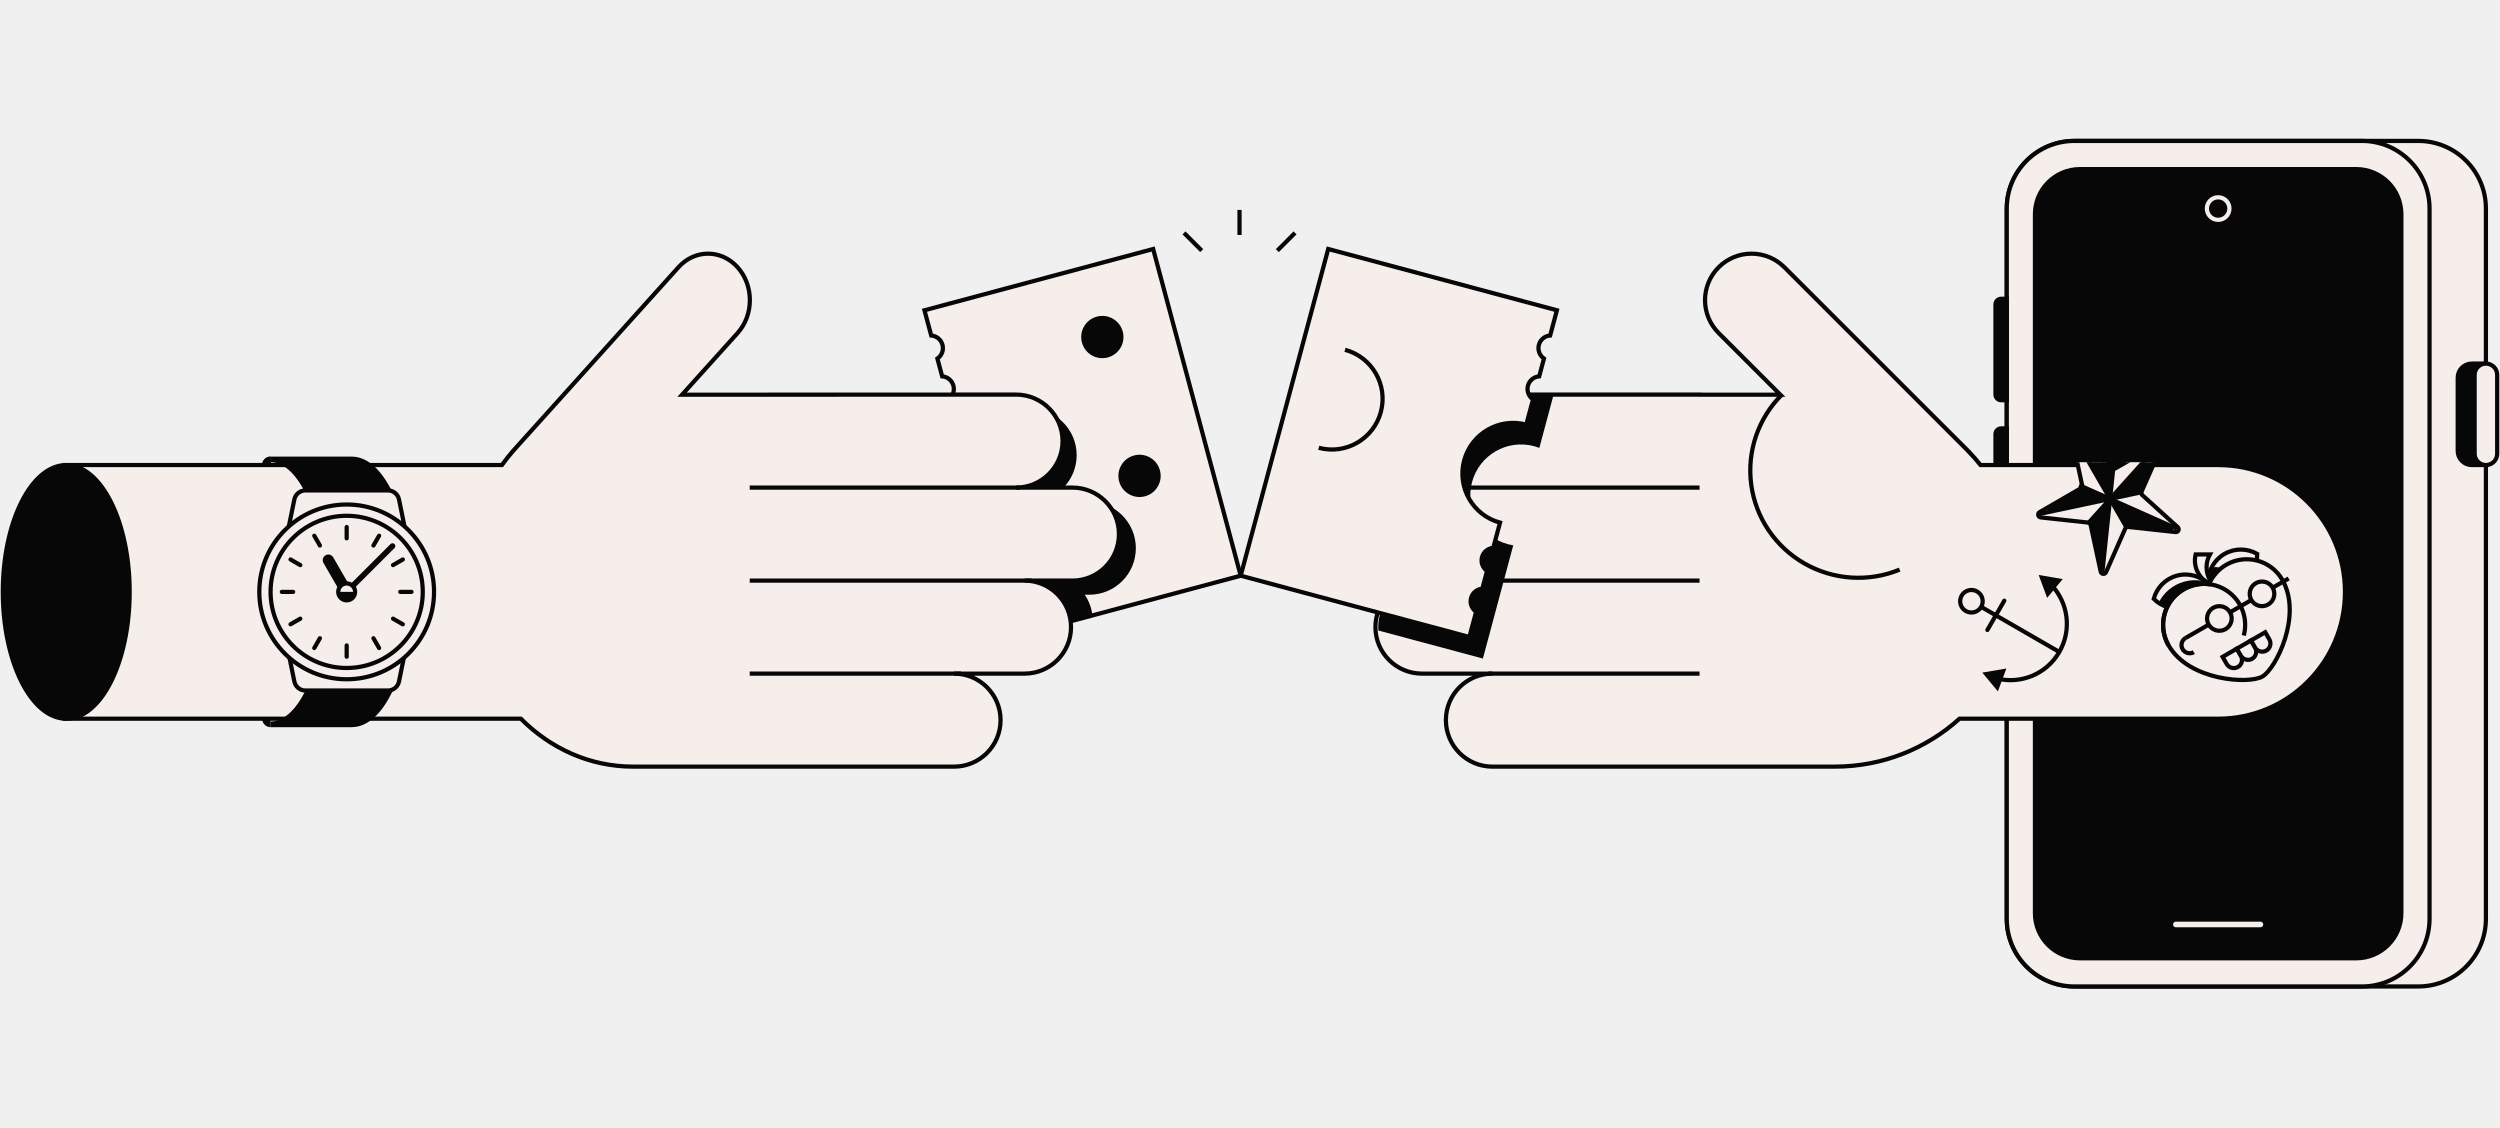
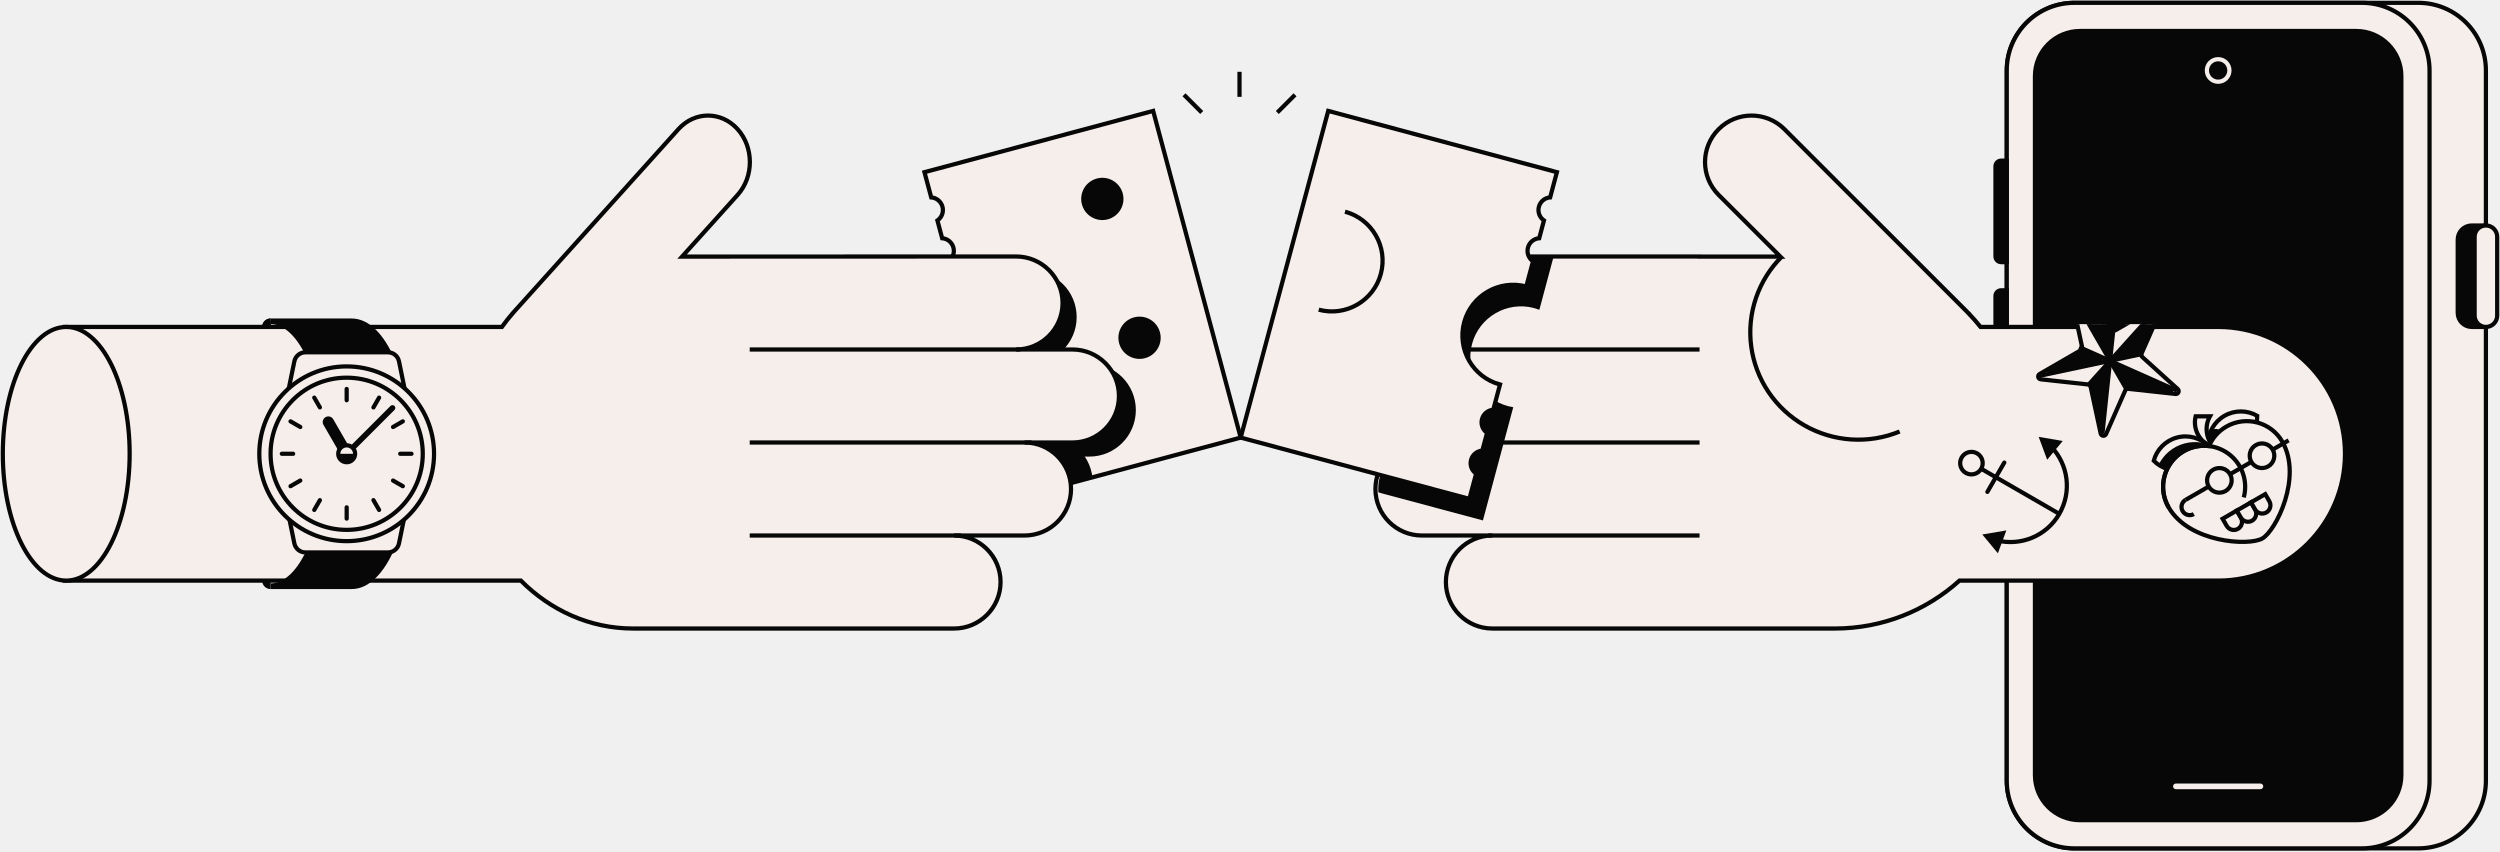
- <svg xmlns="http://www.w3.org/2000/svg" width="887" height="400" viewBox="0 0 887 400" fill="none">
-   <rect x="712" y="50" width="170" height="300" rx="24" fill="#F5EEEB" stroke="#080708" stroke-width="1.5" />
-   <rect x="712" y="50" width="150" height="300" rx="24" fill="#F5EEEB" stroke="#080708" stroke-width="1.5" />
-   <rect x="722" y="60" width="130" height="280" rx="16" fill="#080708" stroke="#080708" stroke-width="1.5" />
-   <rect x="771" y="327" width="32" height="2" rx="1" fill="#F5EEEB" />
-   <circle cx="787" cy="74" r="4" fill="#080708" stroke="#F5EEEB" stroke-width="1.5" />
-   <path d="M877 165C874.239 165 872 162.761 872 160L872 134C872 131.239 874.239 129 877 129L882 129L882 165L877 165Z" fill="#080708" stroke="#080708" stroke-width="1.5" />
-   <rect x="878" y="165" width="36" height="8" rx="4" transform="rotate(-90 878 165)" fill="#F5EEEB" stroke="#080708" stroke-width="1.5" />
-   <path d="M710 142C708.895 142 708 141.105 708 140L708 108C708 106.895 708.895 106 710 106L712 106L712 142L710 142Z" fill="#080708" stroke="#080708" stroke-width="1.5" />
-   <path d="M710 188C708.895 188 708 187.105 708 186L708 154C708 152.895 708.895 152 710 152L712 152L712 188L710 188Z" fill="#080708" stroke="#080708" stroke-width="1.5" />
-   <path d="M609.775 94.831C603.332 101.273 603.332 111.716 609.775 118.158L631.669 140.044H603V140L507.5 140C498.387 140 491 147.387 491 156.5C491 165.61 498.384 172.996 507.493 173H487.5C478.387 173 471 180.387 471 189.5C471 198.613 478.387 206 487.5 206H504.5C495.387 206 488 213.387 488 222.5C488 231.613 495.387 239 504.5 239H529.5C520.387 239 513 246.387 513 255.5C513 264.613 520.387 272 529.5 272L651 272C668.011 272 683.52 265.566 695.222 255L787 255C811.853 255 832 234.853 832 210C832 185.147 811.853 165 787 165L702.695 165C701.325 163.277 699.871 161.624 698.338 160.047L698.343 160.042L697.81 159.51C697.716 159.415 697.622 159.321 697.527 159.227L633.11 94.831C626.666 88.39 616.219 88.39 609.775 94.831Z" fill="#F5EEEB" stroke="#080708" stroke-width="1.5" />
-   <path d="M503 206H603" stroke="#080708" stroke-width="1.5" />
-   <path d="M528 239L603 239" stroke="#080708" stroke-width="1.5" />
-   <path d="M520 173L603 173" stroke="#080708" stroke-width="1.5" />
+ <svg xmlns="http://www.w3.org/2000/svg" width="887" height="302" viewBox="0 0 887 302" fill="none">
  <g clip-path="url(#clip0_491_14344)">
-     <path d="M735.176 155.577C734.971 154.625 736.098 153.974 736.821 154.627L749.426 166.025C749.749 166.318 750.221 166.369 750.596 166.152L765.217 157.711C766.055 157.227 767.027 158.106 766.635 158.994L759.805 174.48C759.63 174.877 759.73 175.343 760.053 175.635L772.658 187.034C773.38 187.687 772.853 188.881 771.889 188.776L755.063 186.949C754.632 186.902 754.221 187.139 754.046 187.536L747.216 203.021C746.824 203.909 745.526 203.768 745.322 202.816L741.753 186.201C741.662 185.775 741.308 185.455 740.877 185.408L724.05 183.58C723.086 183.476 722.811 182.194 723.649 181.711L738.269 173.269C738.644 173.053 738.836 172.618 738.744 172.192L735.176 155.577Z" fill="#F5EEEB" stroke="#080708" stroke-width="1.5" />
-     <path d="M748.65 177.017L735.65 154.5" stroke="#080708" stroke-width="1.5" stroke-linejoin="round" />
-     <path d="M748.651 177.017L766.048 157.695" stroke="#080708" stroke-width="1.5" stroke-linejoin="round" />
-     <path d="M748.651 177.016L772.403 187.592" stroke="#080708" stroke-width="1.5" stroke-linejoin="round" />
-     <path d="M748.651 177.017L745.933 202.874" stroke="#080708" stroke-width="1.5" stroke-linejoin="round" />
-     <path d="M748.651 177.017L723.219 182.422" stroke="#080708" stroke-width="1.5" stroke-linejoin="round" />
-     <path d="M748.65 177.017L749.905 165.083" stroke="#080708" stroke-width="1.5" stroke-linejoin="round" />
-     <path d="M748.65 177.017L760.388 174.522" stroke="#080708" stroke-width="1.5" stroke-linejoin="round" />
-     <path d="M748.65 177.017L754.65 187.409" stroke="#080708" stroke-width="1.5" stroke-linejoin="round" />
-     <path d="M748.651 177.017L740.621 185.934" stroke="#080708" stroke-width="1.5" stroke-linejoin="round" />
-     <path d="M748.651 177.017L737.688 172.136" stroke="#080708" stroke-width="1.5" stroke-linejoin="round" />
-     <path d="M749.597 166.655L748.833 176.334L747.9 175.718L737.4 157.531L736.833 155.549L749.597 166.655Z" fill="#080708" />
-     <path d="M762.904 160.704L749.267 176.084L751.316 176.633L759.927 174.548L765.203 161.687L765.935 158.954L762.904 160.704Z" fill="#080708" />
-     <path d="M749.15 177.883L754.4 186.976L770.842 188.453L771.208 187.087L750.266 177.816L749.15 177.883Z" fill="#080708" />
-     <path d="M741.307 185.298L745.093 199.855L746.026 200.471L748.169 180.182L747.852 178.633L746.986 179.133L741.307 185.298Z" fill="#080708" />
-     <path d="M738.772 172.905L726.031 180.838L726.964 181.454L745.553 177.651L746.852 176.901L738.772 172.905Z" fill="#080708" />
+     <rect x="712" y="1" width="170" height="300" rx="24" fill="#F5EEEB" stroke="#080708" stroke-width="1.5" />
+     <rect x="712" y="1" width="150" height="300" rx="24" fill="#F5EEEB" stroke="#080708" stroke-width="1.5" />
+     <rect x="722" y="11" width="130" height="280" rx="16" fill="#080708" stroke="#080708" stroke-width="1.5" />
+     <rect x="771" y="278" width="32" height="2" rx="1" fill="#F5EEEB" />
+     <circle cx="787" cy="25" r="4" fill="#080708" stroke="#F5EEEB" stroke-width="1.5" />
+     <path d="M877 116C874.239 116 872 113.761 872 111L872 85C872 82.239 874.239 80 877 80L882 80L882 116L877 116Z" fill="#080708" stroke="#080708" stroke-width="1.5" />
+     <rect x="878" y="116" width="36" height="8" rx="4" transform="rotate(-90 878 116)" fill="#F5EEEB" stroke="#080708" stroke-width="1.5" />
+     <path d="M710 93C708.895 93 708 92.105 708 91L708 59C708 57.895 708.895 57 710 57L712 57L712 93L710 93Z" fill="#080708" stroke="#080708" stroke-width="1.5" />
+     <path d="M710 139C708.895 139 708 138.105 708 137L708 105C708 103.895 708.895 103 710 103L712 103L712 139L710 139Z" fill="#080708" stroke="#080708" stroke-width="1.5" />
+     <path d="M609.775 45.831C603.332 52.273 603.332 62.716 609.775 69.158L631.669 91.044H603V91L507.5 91C498.387 91 491 98.387 491 107.5C491 116.61 498.384 123.996 507.493 124H487.5C478.387 124 471 131.387 471 140.5C471 149.613 478.387 157 487.5 157H504.5C495.387 157 488 164.387 488 173.5C488 182.613 495.387 190 504.5 190H529.5C520.387 190 513 197.387 513 206.5C513 215.613 520.387 223 529.5 223L651 223C668.011 223 683.52 216.566 695.222 206L787 206C811.853 206 832 185.853 832 161C832 136.147 811.853 116 787 116L702.695 116C701.325 114.277 699.871 112.624 698.338 111.047L698.343 111.042L697.81 110.51C697.716 110.415 697.622 110.321 697.527 110.227L633.11 45.831C626.666 39.39 616.219 39.39 609.775 45.831Z" fill="#F5EEEB" stroke="#080708" stroke-width="1.5" />
+     <path d="M503 157H603" stroke="#080708" stroke-width="1.5" />
+     <path d="M528 190L603 190" stroke="#080708" stroke-width="1.5" />
+     <path d="M520 124L603 124" stroke="#080708" stroke-width="1.5" />
+     <g clip-path="url(#clip1_491_14344)">
+       <path d="M735.176 106.577C734.971 105.625 736.098 104.974 736.821 105.627L749.426 117.025C749.749 117.318 750.221 117.369 750.596 117.152L765.217 108.711C766.055 108.227 767.027 109.106 766.635 109.994L759.805 125.48C759.63 125.877 759.73 126.343 760.053 126.635L772.658 138.034C773.38 138.687 772.853 139.881 771.889 139.776L755.063 137.949C754.632 137.902 754.221 138.139 754.046 138.536L747.216 154.021C746.824 154.909 745.526 154.768 745.322 153.816L741.753 137.201C741.662 136.775 741.308 136.455 740.877 136.408L724.05 134.58C723.086 134.476 722.811 133.194 723.649 132.711L738.269 124.269C738.644 124.053 738.836 123.618 738.744 123.192L735.176 106.577Z" fill="#F5EEEB" stroke="#080708" stroke-width="1.5" />
+       <path d="M748.65 128.017L735.65 105.5" stroke="#080708" stroke-width="1.5" stroke-linejoin="round" />
+       <path d="M748.651 128.017L766.048 108.695" stroke="#080708" stroke-width="1.5" stroke-linejoin="round" />
+       <path d="M748.651 128.016L772.403 138.592" stroke="#080708" stroke-width="1.5" stroke-linejoin="round" />
+       <path d="M748.651 128.017L745.933 153.874" stroke="#080708" stroke-width="1.5" stroke-linejoin="round" />
+       <path d="M748.651 128.017L723.219 133.422" stroke="#080708" stroke-width="1.5" stroke-linejoin="round" />
+       <path d="M748.65 128.017L749.905 116.083" stroke="#080708" stroke-width="1.5" stroke-linejoin="round" />
+       <path d="M748.65 128.017L760.388 125.522" stroke="#080708" stroke-width="1.5" stroke-linejoin="round" />
+       <path d="M748.65 128.017L754.65 138.409" stroke="#080708" stroke-width="1.5" stroke-linejoin="round" />
+       <path d="M748.651 128.017L740.621 136.934" stroke="#080708" stroke-width="1.5" stroke-linejoin="round" />
+       <path d="M748.651 128.017L737.688 123.136" stroke="#080708" stroke-width="1.5" stroke-linejoin="round" />
+       <path d="M749.597 117.655L748.833 127.334L747.9 126.718L737.4 108.531L736.833 106.549L749.597 117.655Z" fill="#080708" />
+       <path d="M762.904 111.704L749.267 127.084L751.316 127.633L759.927 125.548L765.203 112.687L765.935 109.954L762.904 111.704Z" fill="#080708" />
+       <path d="M749.15 128.883L754.4 137.976L770.842 139.453L771.208 138.087L750.266 128.816L749.15 128.883Z" fill="#080708" />
+       <path d="M741.307 136.298L745.093 150.855L746.026 151.471L748.169 131.182L747.852 129.633L746.986 130.133L741.307 136.298Z" fill="#080708" />
+       <path d="M738.772 123.905L726.031 131.838L726.964 132.454L745.553 128.651L746.852 127.901L738.772 123.905Z" fill="#080708" />
+     </g>
+     <path d="M783.403 157.629C783.407 153.608 785.495 149.698 789.228 147.542C792.961 145.387 797.392 145.533 800.876 147.541C800.873 151.563 798.784 155.473 795.051 157.628C791.318 159.784 786.888 159.637 783.403 157.629Z" fill="#F5EEEB" stroke="#080708" stroke-width="1.5" />
+     <path fill-rule="evenodd" clip-rule="evenodd" d="M789.524 153.674C789.838 155.811 789.457 157.496 788.325 158.149C787.193 158.803 785.544 158.291 783.852 156.951C783.537 154.815 783.918 153.13 785.05 152.476C786.182 151.822 787.832 152.335 789.524 153.674Z" fill="#080708" />
+     <path d="M784.078 147.719H779.002C777.857 152.569 780.769 157.481 785.615 158.779C782.618 155.783 782.106 151.243 784.078 147.719Z" fill="#F5EEEB" stroke="#080708" stroke-width="1.5" />
+     <path d="M764.145 163.476C765.189 159.592 768.218 156.356 772.382 155.24C776.546 154.125 780.787 155.413 783.633 158.254C782.589 162.138 779.56 165.374 775.396 166.489C771.233 167.605 766.991 166.317 764.145 163.476Z" fill="#F5EEEB" stroke="#080708" stroke-width="1.5" />
+     <path fill-rule="evenodd" clip-rule="evenodd" d="M786.756 159.301C785 162.896 781.756 165.739 777.589 166.856C773.421 167.973 769.19 167.132 765.872 164.897C767.628 161.302 770.871 158.459 775.039 157.342C779.207 156.225 783.438 157.066 786.756 159.301Z" fill="#080708" />
+     <path d="M783.766 158.259C784.96 155.46 787.037 153.01 789.875 151.371C796.838 147.351 805.741 149.737 809.761 156.699C816.997 169.232 807.529 188.246 802.692 191.038C797.866 193.824 776.748 192.53 769.467 180.074C769.451 180.047 769.435 180.019 769.419 179.991C765.399 173.029 767.784 164.125 774.747 160.105C777.585 158.467 780.746 157.893 783.766 158.259Z" fill="#F5EEEB" stroke="#080708" stroke-width="1.5" />
+     <path d="M796.087 176.48C796.707 174.168 796.746 171.738 796.203 169.407C795.659 167.076 794.549 164.914 792.97 163.114C791.392 161.314 789.394 159.932 787.153 159.088C784.913 158.245 782.499 157.967 780.125 158.28C777.752 158.592 775.492 159.485 773.546 160.88C771.6 162.274 770.028 164.127 768.969 166.274C767.91 168.421 767.398 170.796 767.476 173.189C767.554 175.582 768.221 177.918 769.418 179.991" stroke="#080708" stroke-width="1.5" />
+     <path d="M778.367 182.389C776.974 183.193 775.194 182.716 774.39 181.323C773.586 179.931 774.063 178.15 775.456 177.346" stroke="#080708" stroke-width="1.5" />
+     <path d="M775.456 177.346L812.016 156.238" stroke="#080708" stroke-width="1.5" />
+     <path d="M788.577 184.059L793.62 181.147L795.075 183.669C795.879 185.061 795.402 186.842 794.01 187.646C792.617 188.45 790.836 187.973 790.032 186.58L788.577 184.059Z" fill="#F5EEEB" stroke="#080708" stroke-width="1.5" />
+     <path d="M793.619 181.147L798.662 178.236L800.118 180.757C800.922 182.15 800.445 183.931 799.052 184.735C797.66 185.539 795.879 185.061 795.075 183.669L793.619 181.147Z" fill="#F5EEEB" stroke="#080708" stroke-width="1.5" />
+     <path d="M798.662 178.236L803.705 175.324L805.161 177.846C805.965 179.238 805.488 181.019 804.095 181.823C802.702 182.627 800.922 182.15 800.118 180.757L798.662 178.236Z" fill="#F5EEEB" stroke="#080708" stroke-width="1.5" />
+     <circle cx="802.561" cy="161.697" r="4.367" transform="rotate(-30 802.561 161.697)" fill="#F5EEEB" stroke="#080708" stroke-width="1.5" />
+     <circle cx="787.433" cy="170.431" r="4.367" transform="rotate(-30 787.433 170.431)" fill="#F5EEEB" stroke="#080708" stroke-width="1.5" />
+     <path d="M632.227 91C628.07 95.13 624.924 100.154 623.034 105.685C621.144 111.215 620.561 117.103 621.328 122.894C622.095 128.684 624.193 134.222 627.46 139.078C630.726 143.934 635.074 147.979 640.166 150.899C645.257 153.819 650.957 155.536 656.824 155.918C662.691 156.3 668.568 155.337 674 153.102" stroke="#080708" stroke-width="1.5" />
+     <mask id="mask0_491_14344" style="mask-type:alpha" maskUnits="userSpaceOnUse" x="472" y="91" width="132" height="132">
+       <path fill-rule="evenodd" clip-rule="evenodd" d="M492 107.5C492 116.61 499.384 123.996 508.493 124H488.5C479.387 124 472 131.387 472 140.5C472 149.613 479.387 157 488.5 157H505.5C496.387 157 489 164.387 489 173.5C489 182.613 496.387 190 505.5 190H530.5C521.387 190 514 197.387 514 206.5C514 215.613 521.387 223 530.5 223H604V190V157V124V91L508.5 91C499.387 91 492 98.387 492 107.5Z" fill="#359D72" />
+     </mask>
+     <g mask="url(#mask0_491_14344)">
+       <path fill-rule="evenodd" clip-rule="evenodd" d="M476.058 47L445 162.911L526.138 184.652L536.901 144.484C536.27 144.385 535.639 144.252 535.008 144.083C525.406 141.51 519.707 131.64 522.28 122.038C524.853 112.435 534.723 106.737 544.326 109.31C544.956 109.479 545.57 109.679 546.165 109.909L557.196 68.741L476.058 47Z" fill="#080708" />
+     </g>
+     <path d="M440.197 155.259L409.138 39.348L328 61.089L330.396 70.03C332.244 70.175 333.885 71.46 334.392 73.353C334.899 75.245 334.121 77.179 332.593 78.228L334.278 84.519C336.126 84.663 337.767 85.949 338.274 87.842C338.781 89.734 338.003 91.668 336.475 92.717L338.871 101.658C348.473 99.085 358.343 104.784 360.916 114.386C363.489 123.988 357.79 133.858 348.188 136.431L350.584 145.372C352.432 145.517 354.073 146.803 354.58 148.695C355.087 150.588 354.309 152.521 352.781 153.571L354.466 159.861C356.314 160.006 357.955 161.292 358.462 163.184C358.969 165.076 358.191 167.01 356.663 168.059L359.059 177L440.197 155.259Z" fill="#F5EEEB" stroke="#080708" stroke-width="1.5" />
+     <circle cx="404.307" cy="119.841" r="7.5" transform="rotate(-105 404.307 119.841)" fill="#080708" />
+     <circle cx="391.107" cy="70.579" r="7.5" transform="rotate(-105 391.107 70.5791)" fill="#080708" />
+     <path d="M420.614 34.158L425.841 39.386" stroke="#080708" stroke-width="1.5" stroke-linecap="square" />
+     <path d="M439.781 26.219L439.781 33.612" stroke="#080708" stroke-width="1.5" stroke-linecap="square" />
+     <path d="M458.949 34.159L453.722 39.387" stroke="#080708" stroke-width="1.5" stroke-linecap="square" />
+     <path d="M471.255 39.347L440.196 155.258L521.334 176.999L523.73 168.058C522.201 167.009 521.423 165.075 521.93 163.182C522.437 161.29 524.078 160.004 525.927 159.859L527.612 153.569C526.084 152.52 525.306 150.586 525.813 148.693C526.32 146.801 527.961 145.515 529.809 145.37L532.204 136.43C522.602 133.857 516.904 123.987 519.477 114.384C522.049 104.782 531.92 99.083 541.522 101.656L543.918 92.716C542.389 91.667 541.611 89.732 542.118 87.84C542.625 85.947 544.266 84.661 546.114 84.517L547.8 78.227C546.272 77.178 545.493 75.244 546 73.351C546.508 71.458 548.149 70.172 549.997 70.028L552.392 61.087L471.255 39.347Z" fill="#F5EEEB" stroke="#080708" stroke-width="1.5" />
+     <path d="M477.202 75.106C486.804 77.678 492.503 87.549 489.93 97.151C487.357 106.753 477.487 112.452 467.884 109.879" stroke="#080708" stroke-width="1.5" />
+     <mask id="mask1_491_14344" style="mask-type:alpha" maskUnits="userSpaceOnUse" x="328" y="39" width="113" height="138">
+       <rect x="409.138" y="39" width="120" height="84" transform="rotate(75 409.138 39)" fill="#359D72" />
+     </mask>
+     <g mask="url(#mask1_491_14344)">
+       <path d="M386.5 162C395.613 162 403 154.613 403 145.5C403 136.387 395.613 129 386.5 129L271 129L271 162L386.5 162Z" fill="#080708" />
+       <path d="M365.5 129C374.613 129 382 121.613 382 112.5C382 103.387 374.613 96 365.5 96L250 96L250 129L365.5 129Z" fill="#080708" />
+       <path d="M370.5 188C379.613 188 387 180.613 387 171.5C387 162.387 379.613 155 370.5 155L272 155L272 188L370.5 188Z" fill="#080708" stroke="#080708" stroke-width="1.5" />
+     </g>
+     <path d="M261.702 69.158C267.501 62.716 267.501 52.273 261.702 45.831C255.903 39.39 246.5 39.39 240.701 45.831L182.726 110.227C182.672 110.286 182.618 110.346 182.565 110.405L182.471 110.51L181.991 111.042L181.996 111.047C180.616 112.624 179.307 114.277 178.074 116L23 116V206L184.8 206C195.332 216.566 209.29 223 224.6 223H338.5C347.613 223 355 215.613 355 206.5C355 197.387 347.613 190 338.5 190H363.5C372.613 190 380 182.613 380 173.5C380 164.387 372.613 157 363.5 157H380.5C389.613 157 397 149.613 397 140.5C397 131.387 389.613 124 380.5 124H360.5C369.613 124 377 116.613 377 107.5C377 98.387 369.613 91 360.5 91L241.998 91.044L261.702 69.158Z" fill="#F5EEEB" stroke="#080708" stroke-width="1.5" />
+     <ellipse cx="23.5" cy="161" rx="22.5" ry="45" fill="#F5EEEB" stroke="#080708" stroke-width="1.5" />
+     <path d="M96 208C107.172 208 116.229 186.957 116.229 161C116.229 135.043 107.172 114 96 114H124.771C135.943 114 145 135.043 145 161C145 186.957 135.943 208 124.771 208H96Z" fill="#080708" />
+     <path fill-rule="evenodd" clip-rule="evenodd" d="M103.173 118.407C100.879 116.152 98.457 115 96 115V113H124.771C127.9 113 130.799 114.478 133.346 116.98C135.888 119.478 138.131 123.044 139.993 127.371C143.72 136.028 146 147.919 146 161C146 174.081 143.72 185.972 139.993 194.629C138.131 198.956 135.888 202.522 133.346 205.02C130.799 207.522 127.9 209 124.771 209H96V207C98.457 207 100.879 205.848 103.173 203.593C105.472 201.335 107.587 198.017 109.386 193.839C112.981 185.486 115.229 173.876 115.229 161C115.229 148.124 112.981 136.514 109.386 128.161C107.587 123.983 105.472 120.665 103.173 118.407ZM102.166 207H124.771C127.227 207 129.65 205.848 131.944 203.593C134.242 201.335 136.358 198.017 138.156 193.839C141.752 185.486 144 173.876 144 161C144 148.124 141.752 136.514 138.156 128.161C136.358 123.983 134.242 120.665 131.944 118.407C129.65 116.152 127.227 115 124.771 115H102.166C102.999 115.558 103.803 116.222 104.575 116.98C107.117 119.478 109.36 123.044 111.223 127.371C114.949 136.028 117.229 147.919 117.229 161C117.229 174.081 114.949 185.972 111.223 194.629C109.36 198.956 107.117 202.522 104.575 205.02C103.803 205.778 102.999 206.442 102.166 207Z" fill="#080708" />
+     <path d="M104.439 128.198C104.819 126.337 106.457 125 108.357 125H137.643C139.543 125 141.181 126.337 141.561 128.198L144.017 140.198C144.525 142.678 142.63 145 140.098 145H105.902C103.37 145 101.475 142.678 101.983 140.198L104.439 128.198Z" fill="#F5EEEB" stroke="#080708" stroke-width="1.5" />
+     <path d="M104.439 192.802C104.819 194.663 106.457 196 108.357 196H137.643C139.543 196 141.181 194.663 141.561 192.802L144.017 180.802C144.525 178.322 142.63 176 140.098 176H105.902C103.37 176 101.475 178.322 101.983 180.802L104.439 192.802Z" fill="#F5EEEB" stroke="#080708" stroke-width="1.5" />
+     <mask id="mask2_491_14344" style="mask-type:alpha" maskUnits="userSpaceOnUse" x="101" y="176" width="44" height="20">
+       <path d="M104.439 192.802C104.819 194.663 106.457 196 108.357 196H137.643C139.543 196 141.181 194.663 141.561 192.802L144.017 180.802C144.525 178.322 142.63 176 140.098 176H105.902C103.37 176 101.475 178.322 101.983 180.802L104.439 192.802Z" fill="#359D72" />
+     </mask>
+     <g mask="url(#mask2_491_14344)">
+       <circle cx="123" cy="164" r="28" fill="#080708" />
+     </g>
+     <circle cx="123" cy="161" r="31" fill="#F5EEEB" stroke="#080708" stroke-width="1.5" />
+     <circle cx="123" cy="161" r="27" fill="#F5EEEB" stroke="#080708" stroke-width="1.5" />
+     <path d="M114.768 150.742C114.216 149.785 114.544 148.562 115.5 148.01C116.457 147.457 117.68 147.785 118.232 148.742L124.732 160L121.268 162L114.768 150.742Z" fill="#080708" />
+     <path d="M123 138V142" stroke="#080708" stroke-width="1.5" stroke-linecap="round" stroke-linejoin="round" />
+     <path d="M134.5 141.082L132.5 144.546" stroke="#080708" stroke-width="1.5" stroke-linecap="round" stroke-linejoin="round" />
+     <path d="M142.918 149.5L139.454 151.5" stroke="#080708" stroke-width="1.5" stroke-linecap="round" stroke-linejoin="round" />
+     <path d="M146 161H142" stroke="#080708" stroke-width="1.5" stroke-linecap="round" stroke-linejoin="round" />
+     <path d="M142.918 172.5L139.454 170.5" stroke="#080708" stroke-width="1.5" stroke-linecap="round" stroke-linejoin="round" />
+     <path d="M134.5 180.918L132.5 177.454" stroke="#080708" stroke-width="1.5" stroke-linecap="round" stroke-linejoin="round" />
+     <path d="M123 184V180" stroke="#080708" stroke-width="1.5" stroke-linecap="round" stroke-linejoin="round" />
+     <path d="M111.5 180.918L113.5 177.454" stroke="#080708" stroke-width="1.5" stroke-linecap="round" stroke-linejoin="round" />
+     <path d="M103.082 172.5L106.546 170.5" stroke="#080708" stroke-width="1.5" stroke-linecap="round" stroke-linejoin="round" />
+     <path d="M100 161H104" stroke="#080708" stroke-width="1.5" stroke-linecap="round" stroke-linejoin="round" />
+     <path d="M103.082 149.5L106.546 151.5" stroke="#080708" stroke-width="1.5" stroke-linecap="round" stroke-linejoin="round" />
+     <path d="M111.5 141.082L113.5 144.546" stroke="#080708" stroke-width="1.5" stroke-linecap="round" stroke-linejoin="round" />
+     <rect x="139.264" y="143.322" width="2" height="24" rx="1" transform="rotate(45 139.264 143.322)" fill="#080708" />
+     <circle cx="123" cy="161" r="3" fill="#F5EEEB" stroke="#080708" stroke-width="1.5" />
+     <path d="M123 164C124.657 164 126 162.657 126 161H120C120 162.657 121.343 164 123 164Z" fill="#080708" />
+     <path d="M94 116C94 114.895 94.895 114 96 114V116H94Z" fill="#080708" />
+     <path d="M93 116C93 114.343 94.343 113 96 113V114V116H93Z" fill="#080708" />
+     <path d="M93 116C93 114.343 94.343 113 96 113V114V116H93Z" fill="#080708" />
+     <path d="M93 206C93 207.657 94.343 209 96 209V206H93Z" fill="#080708" />
+     <path d="M708.849 196.307L703.321 189.641L711.858 188.187L710.67 191.392L710.137 192.83L708.849 196.307Z" fill="#080708" />
+     <path d="M728.512 160.489L726.33 163.121L723.321 155L731.858 156.454L729.491 159.309L728.512 160.489Z" fill="#080708" />
+     <path d="M727.889 158.611C733.785 164.872 735.162 174.49 730.641 182.321C726.072 190.235 716.911 193.844 708.466 191.728" stroke="#080708" stroke-width="1.5" stroke-linecap="square" />
+     <circle cx="699.464" cy="164.321" r="4" transform="rotate(-60 699.464 164.321)" fill="#F5EEEB" stroke="#080708" stroke-width="1.5" />
+     <path d="M702.928 166.321L730.641 182.321" stroke="#080708" stroke-width="1.5" />
+     <path d="M705.125 174.517L711.125 164.124" stroke="#080708" stroke-width="1.5" stroke-linecap="round" />
+     <path d="M266 124H362" stroke="#080708" stroke-width="1.5" />
+     <path d="M266 157H366" stroke="#080708" stroke-width="1.5" />
+     <path d="M266 190H341" stroke="#080708" stroke-width="1.5" />
  </g>
-   <path d="M783.403 206.629C783.407 202.608 785.495 198.698 789.228 196.542C792.961 194.387 797.392 194.533 800.876 196.541C800.873 200.563 798.784 204.473 795.051 206.628C791.318 208.784 786.888 208.637 783.403 206.629Z" fill="#F5EEEB" stroke="#080708" stroke-width="1.5" />
-   <path fill-rule="evenodd" clip-rule="evenodd" d="M789.524 202.674C789.838 204.811 789.457 206.496 788.325 207.149C787.193 207.803 785.544 207.291 783.852 205.951C783.537 203.815 783.918 202.13 785.05 201.476C786.182 200.822 787.832 201.335 789.524 202.674Z" fill="#080708" />
-   <path d="M784.078 196.719L779.002 196.719C777.857 201.569 780.769 206.481 785.615 207.779C782.618 204.783 782.106 200.243 784.078 196.719Z" fill="#F5EEEB" stroke="#080708" stroke-width="1.5" />
-   <path d="M764.145 212.476C765.189 208.592 768.218 205.356 772.382 204.24C776.546 203.125 780.787 204.413 783.633 207.254C782.589 211.138 779.56 214.374 775.396 215.489C771.233 216.605 766.991 215.317 764.145 212.476Z" fill="#F5EEEB" stroke="#080708" stroke-width="1.5" />
-   <path fill-rule="evenodd" clip-rule="evenodd" d="M786.756 208.301C785 211.896 781.756 214.739 777.589 215.856C773.421 216.973 769.19 216.132 765.872 213.897C767.628 210.302 770.871 207.459 775.039 206.342C779.207 205.225 783.438 206.066 786.756 208.301Z" fill="#080708" />
-   <path d="M783.766 207.259C784.96 204.46 787.037 202.01 789.875 200.371C796.838 196.351 805.741 198.737 809.761 205.699C816.997 218.232 807.529 237.246 802.692 240.038C797.866 242.824 776.748 241.53 769.467 229.074C769.451 229.047 769.435 229.019 769.419 228.991C765.399 222.029 767.784 213.125 774.747 209.105C777.585 207.467 780.746 206.893 783.766 207.259Z" fill="#F5EEEB" stroke="#080708" stroke-width="1.5" />
-   <path d="M796.087 225.48C796.707 223.168 796.746 220.738 796.203 218.407C795.659 216.076 794.549 213.914 792.97 212.114C791.392 210.314 789.394 208.932 787.153 208.088C784.913 207.245 782.499 206.967 780.125 207.28C777.752 207.592 775.492 208.485 773.546 209.88C771.6 211.274 770.028 213.127 768.969 215.274C767.91 217.421 767.398 219.796 767.476 222.189C767.554 224.582 768.221 226.918 769.418 228.991" stroke="#080708" stroke-width="1.5" />
-   <path d="M778.367 231.389C776.974 232.193 775.194 231.716 774.39 230.323C773.586 228.931 774.063 227.15 775.456 226.346" stroke="#080708" stroke-width="1.5" />
-   <path d="M775.456 226.346L812.016 205.238" stroke="#080708" stroke-width="1.5" />
-   <path d="M788.577 233.059L793.62 230.147L795.075 232.669C795.879 234.061 795.402 235.842 794.01 236.646V236.646C792.617 237.45 790.836 236.973 790.032 235.58L788.577 233.059Z" fill="#F5EEEB" stroke="#080708" stroke-width="1.5" />
-   <path d="M793.619 230.147L798.662 227.236L800.118 229.757C800.922 231.15 800.445 232.931 799.052 233.735V233.735C797.66 234.539 795.879 234.061 795.075 232.669L793.619 230.147Z" fill="#F5EEEB" stroke="#080708" stroke-width="1.5" />
-   <path d="M798.662 227.236L803.705 224.324L805.161 226.846C805.965 228.238 805.488 230.019 804.095 230.823V230.823C802.702 231.627 800.922 231.15 800.118 229.757L798.662 227.236Z" fill="#F5EEEB" stroke="#080708" stroke-width="1.5" />
-   <circle cx="802.561" cy="210.697" r="4.367" transform="rotate(-30 802.561 210.697)" fill="#F5EEEB" stroke="#080708" stroke-width="1.5" />
-   <circle cx="787.433" cy="219.431" r="4.367" transform="rotate(-30 787.433 219.431)" fill="#F5EEEB" stroke="#080708" stroke-width="1.5" />
-   <path d="M632.227 140C628.07 144.13 624.924 149.154 623.034 154.685C621.144 160.215 620.561 166.103 621.328 171.894C622.095 177.684 624.193 183.222 627.46 188.078C630.726 192.934 635.074 196.979 640.166 199.899C645.257 202.819 650.957 204.536 656.824 204.918C662.691 205.3 668.568 204.337 674 202.102" stroke="#080708" stroke-width="1.5" />
-   <mask id="mask0_491_14344" style="mask-type:alpha" maskUnits="userSpaceOnUse" x="472" y="140" width="132" height="132">
-     <path fill-rule="evenodd" clip-rule="evenodd" d="M492 156.5C492 165.61 499.384 172.996 508.493 173H488.5C479.387 173 472 180.387 472 189.5C472 198.613 479.387 206 488.5 206H505.5C496.387 206 489 213.387 489 222.5C489 231.613 496.387 239 505.5 239H530.5C521.387 239 514 246.387 514 255.5C514 264.613 521.387 272 530.5 272H604V239V206V173V140L508.5 140C499.387 140 492 147.387 492 156.5Z" fill="#359D72" />
-   </mask>
-   <g mask="url(#mask0_491_14344)">
-     <path fill-rule="evenodd" clip-rule="evenodd" d="M476.058 96L445 211.911L526.138 233.652L536.901 193.484C536.27 193.385 535.639 193.252 535.008 193.083C525.406 190.51 519.707 180.64 522.28 171.038C524.853 161.435 534.723 155.737 544.326 158.31C544.956 158.479 545.57 158.679 546.165 158.909L557.196 117.741L476.058 96Z" fill="#080708" />
-   </g>
-   <path d="M440.197 204.259L409.138 88.348L328 110.089L330.396 119.03C332.244 119.175 333.885 120.461 334.392 122.353C334.899 124.245 334.121 126.179 332.593 127.228L334.278 133.519C336.126 133.664 337.767 134.949 338.274 136.842C338.781 138.734 338.003 140.668 336.475 141.717L338.871 150.658C348.473 148.085 358.343 153.784 360.916 163.386C363.489 172.988 357.79 182.858 348.188 185.431L350.584 194.372C352.432 194.517 354.073 195.803 354.58 197.695C355.087 199.588 354.309 201.521 352.781 202.571L354.466 208.861C356.314 209.006 357.955 210.292 358.462 212.184C358.969 214.076 358.191 216.01 356.663 217.059L359.059 226L440.197 204.259Z" fill="#F5EEEB" stroke="#080708" stroke-width="1.5" />
-   <circle cx="404.307" cy="168.841" r="7.5" transform="rotate(-105 404.307 168.841)" fill="#080708" />
-   <circle cx="391.107" cy="119.579" r="7.5" transform="rotate(-105 391.107 119.579)" fill="#080708" />
-   <path d="M420.614 83.158L425.841 88.386" stroke="#080708" stroke-width="1.5" stroke-linecap="square" />
-   <path d="M439.781 75.219L439.781 82.612" stroke="#080708" stroke-width="1.5" stroke-linecap="square" />
-   <path d="M458.949 83.159L453.722 88.387" stroke="#080708" stroke-width="1.5" stroke-linecap="square" />
-   <path d="M471.255 88.347L440.196 204.258L521.334 225.999L523.73 217.058C522.201 216.009 521.423 214.075 521.93 212.182C522.437 210.29 524.078 209.004 525.927 208.859L527.612 202.569C526.084 201.52 525.306 199.586 525.813 197.693C526.32 195.801 527.961 194.515 529.809 194.37L532.204 185.43C522.602 182.857 516.904 172.987 519.477 163.384C522.049 153.782 531.92 148.083 541.522 150.656L543.918 141.716C542.389 140.667 541.611 138.732 542.118 136.84C542.625 134.947 544.266 133.661 546.114 133.517L547.8 127.227C546.272 126.178 545.493 124.244 546 122.351C546.508 120.458 548.149 119.172 549.997 119.028L552.392 110.087L471.255 88.347Z" fill="#F5EEEB" stroke="#080708" stroke-width="1.5" />
-   <path d="M477.202 124.106C486.804 126.678 492.503 136.549 489.93 146.151C487.357 155.753 477.487 161.452 467.884 158.879" stroke="#080708" stroke-width="1.5" />
-   <mask id="mask1_491_14344" style="mask-type:alpha" maskUnits="userSpaceOnUse" x="328" y="88" width="113" height="138">
-     <rect x="409.138" y="88" width="120" height="84" transform="rotate(75 409.138 88)" fill="#359D72" />
-   </mask>
-   <g mask="url(#mask1_491_14344)">
-     <path d="M386.5 211C395.613 211 403 203.613 403 194.5V194.5C403 185.387 395.613 178 386.5 178L271 178L271 211L386.5 211Z" fill="#080708" />
-     <path d="M365.5 178C374.613 178 382 170.613 382 161.5V161.5C382 152.387 374.613 145 365.5 145L250 145L250 178L365.5 178Z" fill="#080708" />
-     <path d="M370.5 237C379.613 237 387 229.613 387 220.5V220.5C387 211.387 379.613 204 370.5 204L272 204L272 237L370.5 237Z" fill="#080708" stroke="#080708" stroke-width="1.5" />
-   </g>
-   <path d="M261.702 118.158C267.501 111.716 267.501 101.273 261.702 94.831C255.903 88.39 246.5 88.39 240.701 94.831L182.726 159.227C182.672 159.286 182.618 159.346 182.565 159.405L182.471 159.51L181.991 160.042L181.996 160.047C180.616 161.624 179.307 163.277 178.074 165L23 165V255L184.8 255C195.332 265.566 209.29 272 224.6 272H338.5C347.613 272 355 264.613 355 255.5C355 246.387 347.613 239 338.5 239H363.5C372.613 239 380 231.613 380 222.5C380 213.387 372.613 206 363.5 206H380.5C389.613 206 397 198.613 397 189.5C397 180.387 389.613 173 380.5 173H360.5C369.613 173 377 165.613 377 156.5C377 147.387 369.613 140 360.5 140L241.998 140.044L261.702 118.158Z" fill="#F5EEEB" stroke="#080708" stroke-width="1.5" />
-   <ellipse cx="23.5" cy="210" rx="22.5" ry="45" fill="#080708" stroke="#080708" stroke-width="1.5" />
-   <path d="M96 257C107.172 257 116.229 235.957 116.229 210C116.229 184.043 107.172 163 96 163H124.771C135.943 163 145 184.043 145 210C145 235.957 135.943 257 124.771 257H96Z" fill="#080708" />
-   <path fill-rule="evenodd" clip-rule="evenodd" d="M103.173 167.407C100.879 165.152 98.457 164 96 164V162H124.771C127.9 162 130.799 163.478 133.346 165.98C135.888 168.478 138.131 172.044 139.993 176.371C143.72 185.028 146 196.919 146 210C146 223.081 143.72 234.972 139.993 243.629C138.131 247.956 135.888 251.522 133.346 254.02C130.799 256.522 127.9 258 124.771 258H96V256C98.457 256 100.879 254.848 103.173 252.593C105.472 250.335 107.587 247.017 109.386 242.839C112.981 234.486 115.229 222.876 115.229 210C115.229 197.124 112.981 185.514 109.386 177.161C107.587 172.983 105.472 169.665 103.173 167.407ZM102.166 256H124.771C127.227 256 129.65 254.848 131.944 252.593C134.242 250.335 136.358 247.017 138.156 242.839C141.752 234.486 144 222.876 144 210C144 197.124 141.752 185.514 138.156 177.161C136.358 172.983 134.242 169.665 131.944 167.407C129.65 165.152 127.227 164 124.771 164H102.166C102.999 164.558 103.803 165.222 104.575 165.98C107.117 168.478 109.36 172.044 111.223 176.371C114.949 185.028 117.229 196.919 117.229 210C117.229 223.081 114.949 234.972 111.223 243.629C109.36 247.956 107.117 251.522 104.575 254.02C103.803 254.778 102.999 255.442 102.166 256Z" fill="#080708" />
-   <path d="M104.439 177.198C104.819 175.337 106.457 174 108.357 174H137.643C139.543 174 141.181 175.337 141.561 177.198L144.017 189.198C144.525 191.678 142.63 194 140.098 194H105.902C103.37 194 101.475 191.678 101.983 189.198L104.439 177.198Z" fill="#F5EEEB" stroke="#080708" stroke-width="1.5" />
-   <path d="M104.439 241.802C104.819 243.663 106.457 245 108.357 245H137.643C139.543 245 141.181 243.663 141.561 241.802L144.017 229.802C144.525 227.322 142.63 225 140.098 225H105.902C103.37 225 101.475 227.322 101.983 229.802L104.439 241.802Z" fill="#F5EEEB" stroke="#080708" stroke-width="1.5" />
-   <mask id="mask2_491_14344" style="mask-type:alpha" maskUnits="userSpaceOnUse" x="101" y="225" width="44" height="20">
-     <path d="M104.439 241.802C104.819 243.663 106.457 245 108.357 245H137.643C139.543 245 141.181 243.663 141.561 241.802L144.017 229.802C144.525 227.322 142.63 225 140.098 225H105.902C103.37 225 101.475 227.322 101.983 229.802L104.439 241.802Z" fill="#359D72" />
-   </mask>
-   <g mask="url(#mask2_491_14344)">
-     <circle cx="123" cy="213" r="28" fill="#080708" />
-   </g>
-   <circle cx="123" cy="210" r="31" fill="#F5EEEB" stroke="#080708" stroke-width="1.5" />
-   <circle cx="123" cy="210" r="27" fill="#F5EEEB" stroke="#080708" stroke-width="1.5" />
-   <path d="M114.768 199.742C114.216 198.785 114.544 197.562 115.5 197.01V197.01C116.457 196.457 117.68 196.785 118.232 197.742L124.732 209L121.268 211L114.768 199.742Z" fill="#080708" />
-   <path d="M123 187V191" stroke="#080708" stroke-width="1.5" stroke-linecap="round" stroke-linejoin="round" />
-   <path d="M134.5 190.082L132.5 193.546" stroke="#080708" stroke-width="1.5" stroke-linecap="round" stroke-linejoin="round" />
-   <path d="M142.918 198.5L139.454 200.5" stroke="#080708" stroke-width="1.5" stroke-linecap="round" stroke-linejoin="round" />
-   <path d="M146 210H142" stroke="#080708" stroke-width="1.5" stroke-linecap="round" stroke-linejoin="round" />
-   <path d="M142.918 221.5L139.454 219.5" stroke="#080708" stroke-width="1.5" stroke-linecap="round" stroke-linejoin="round" />
-   <path d="M134.5 229.918L132.5 226.454" stroke="#080708" stroke-width="1.5" stroke-linecap="round" stroke-linejoin="round" />
-   <path d="M123 233V229" stroke="#080708" stroke-width="1.5" stroke-linecap="round" stroke-linejoin="round" />
-   <path d="M111.5 229.918L113.5 226.454" stroke="#080708" stroke-width="1.5" stroke-linecap="round" stroke-linejoin="round" />
-   <path d="M103.082 221.5L106.546 219.5" stroke="#080708" stroke-width="1.5" stroke-linecap="round" stroke-linejoin="round" />
-   <path d="M100 210H104" stroke="#080708" stroke-width="1.5" stroke-linecap="round" stroke-linejoin="round" />
-   <path d="M103.082 198.5L106.546 200.5" stroke="#080708" stroke-width="1.5" stroke-linecap="round" stroke-linejoin="round" />
-   <path d="M111.5 190.082L113.5 193.546" stroke="#080708" stroke-width="1.5" stroke-linecap="round" stroke-linejoin="round" />
-   <rect x="139.264" y="192.322" width="2" height="24" rx="1" transform="rotate(45 139.264 192.322)" fill="#080708" />
-   <circle cx="123" cy="210" r="3" fill="#F5EEEB" stroke="#080708" stroke-width="1.5" />
-   <path d="M123 213C124.657 213 126 211.657 126 210H120C120 211.657 121.343 213 123 213Z" fill="#080708" />
-   <path d="M94 165C94 163.895 94.895 163 96 163V163V165H94V165Z" fill="#080708" />
-   <path d="M93 165C93 163.343 94.343 162 96 162V163V165H93Z" fill="#080708" />
-   <path d="M93 165C93 163.343 94.343 162 96 162V163V165H93Z" fill="#080708" />
-   <path d="M93 255C93 256.657 94.343 258 96 258V255H93Z" fill="#080708" />
-   <path d="M708.849 245.307L703.321 238.641L711.858 237.187L710.67 240.392L710.137 241.83L708.849 245.307Z" fill="#080708" />
-   <path d="M728.512 209.489L726.33 212.121L723.321 204L731.858 205.454L729.491 208.309L728.512 209.489Z" fill="#080708" />
-   <path d="M727.889 207.611C733.785 213.872 735.162 223.49 730.641 231.321C726.072 239.235 716.911 242.844 708.466 240.728" stroke="#080708" stroke-width="1.5" stroke-linecap="square" />
-   <circle cx="699.464" cy="213.321" r="4" transform="rotate(-60 699.464 213.321)" fill="#F5EEEB" stroke="#080708" stroke-width="1.5" />
-   <path d="M702.928 215.321L730.641 231.321" stroke="#080708" stroke-width="1.5" />
-   <path d="M705.125 223.517L711.125 213.124" stroke="#080708" stroke-width="1.5" stroke-linecap="round" />
-   <path d="M266 173H362" stroke="#080708" stroke-width="1.5" />
-   <path d="M266 206H366" stroke="#080708" stroke-width="1.5" />
-   <path d="M266 239H341" stroke="#080708" stroke-width="1.5" />
  <defs>
    <clipPath id="clip0_491_14344">
-       <rect width="53" height="41" fill="white" transform="translate(722 164)" />
+       <rect width="887" height="302" fill="white" />
+     </clipPath>
+     <clipPath id="clip1_491_14344">
+       <rect width="53" height="41" fill="white" transform="translate(722 115)" />
    </clipPath>
  </defs>
</svg>
